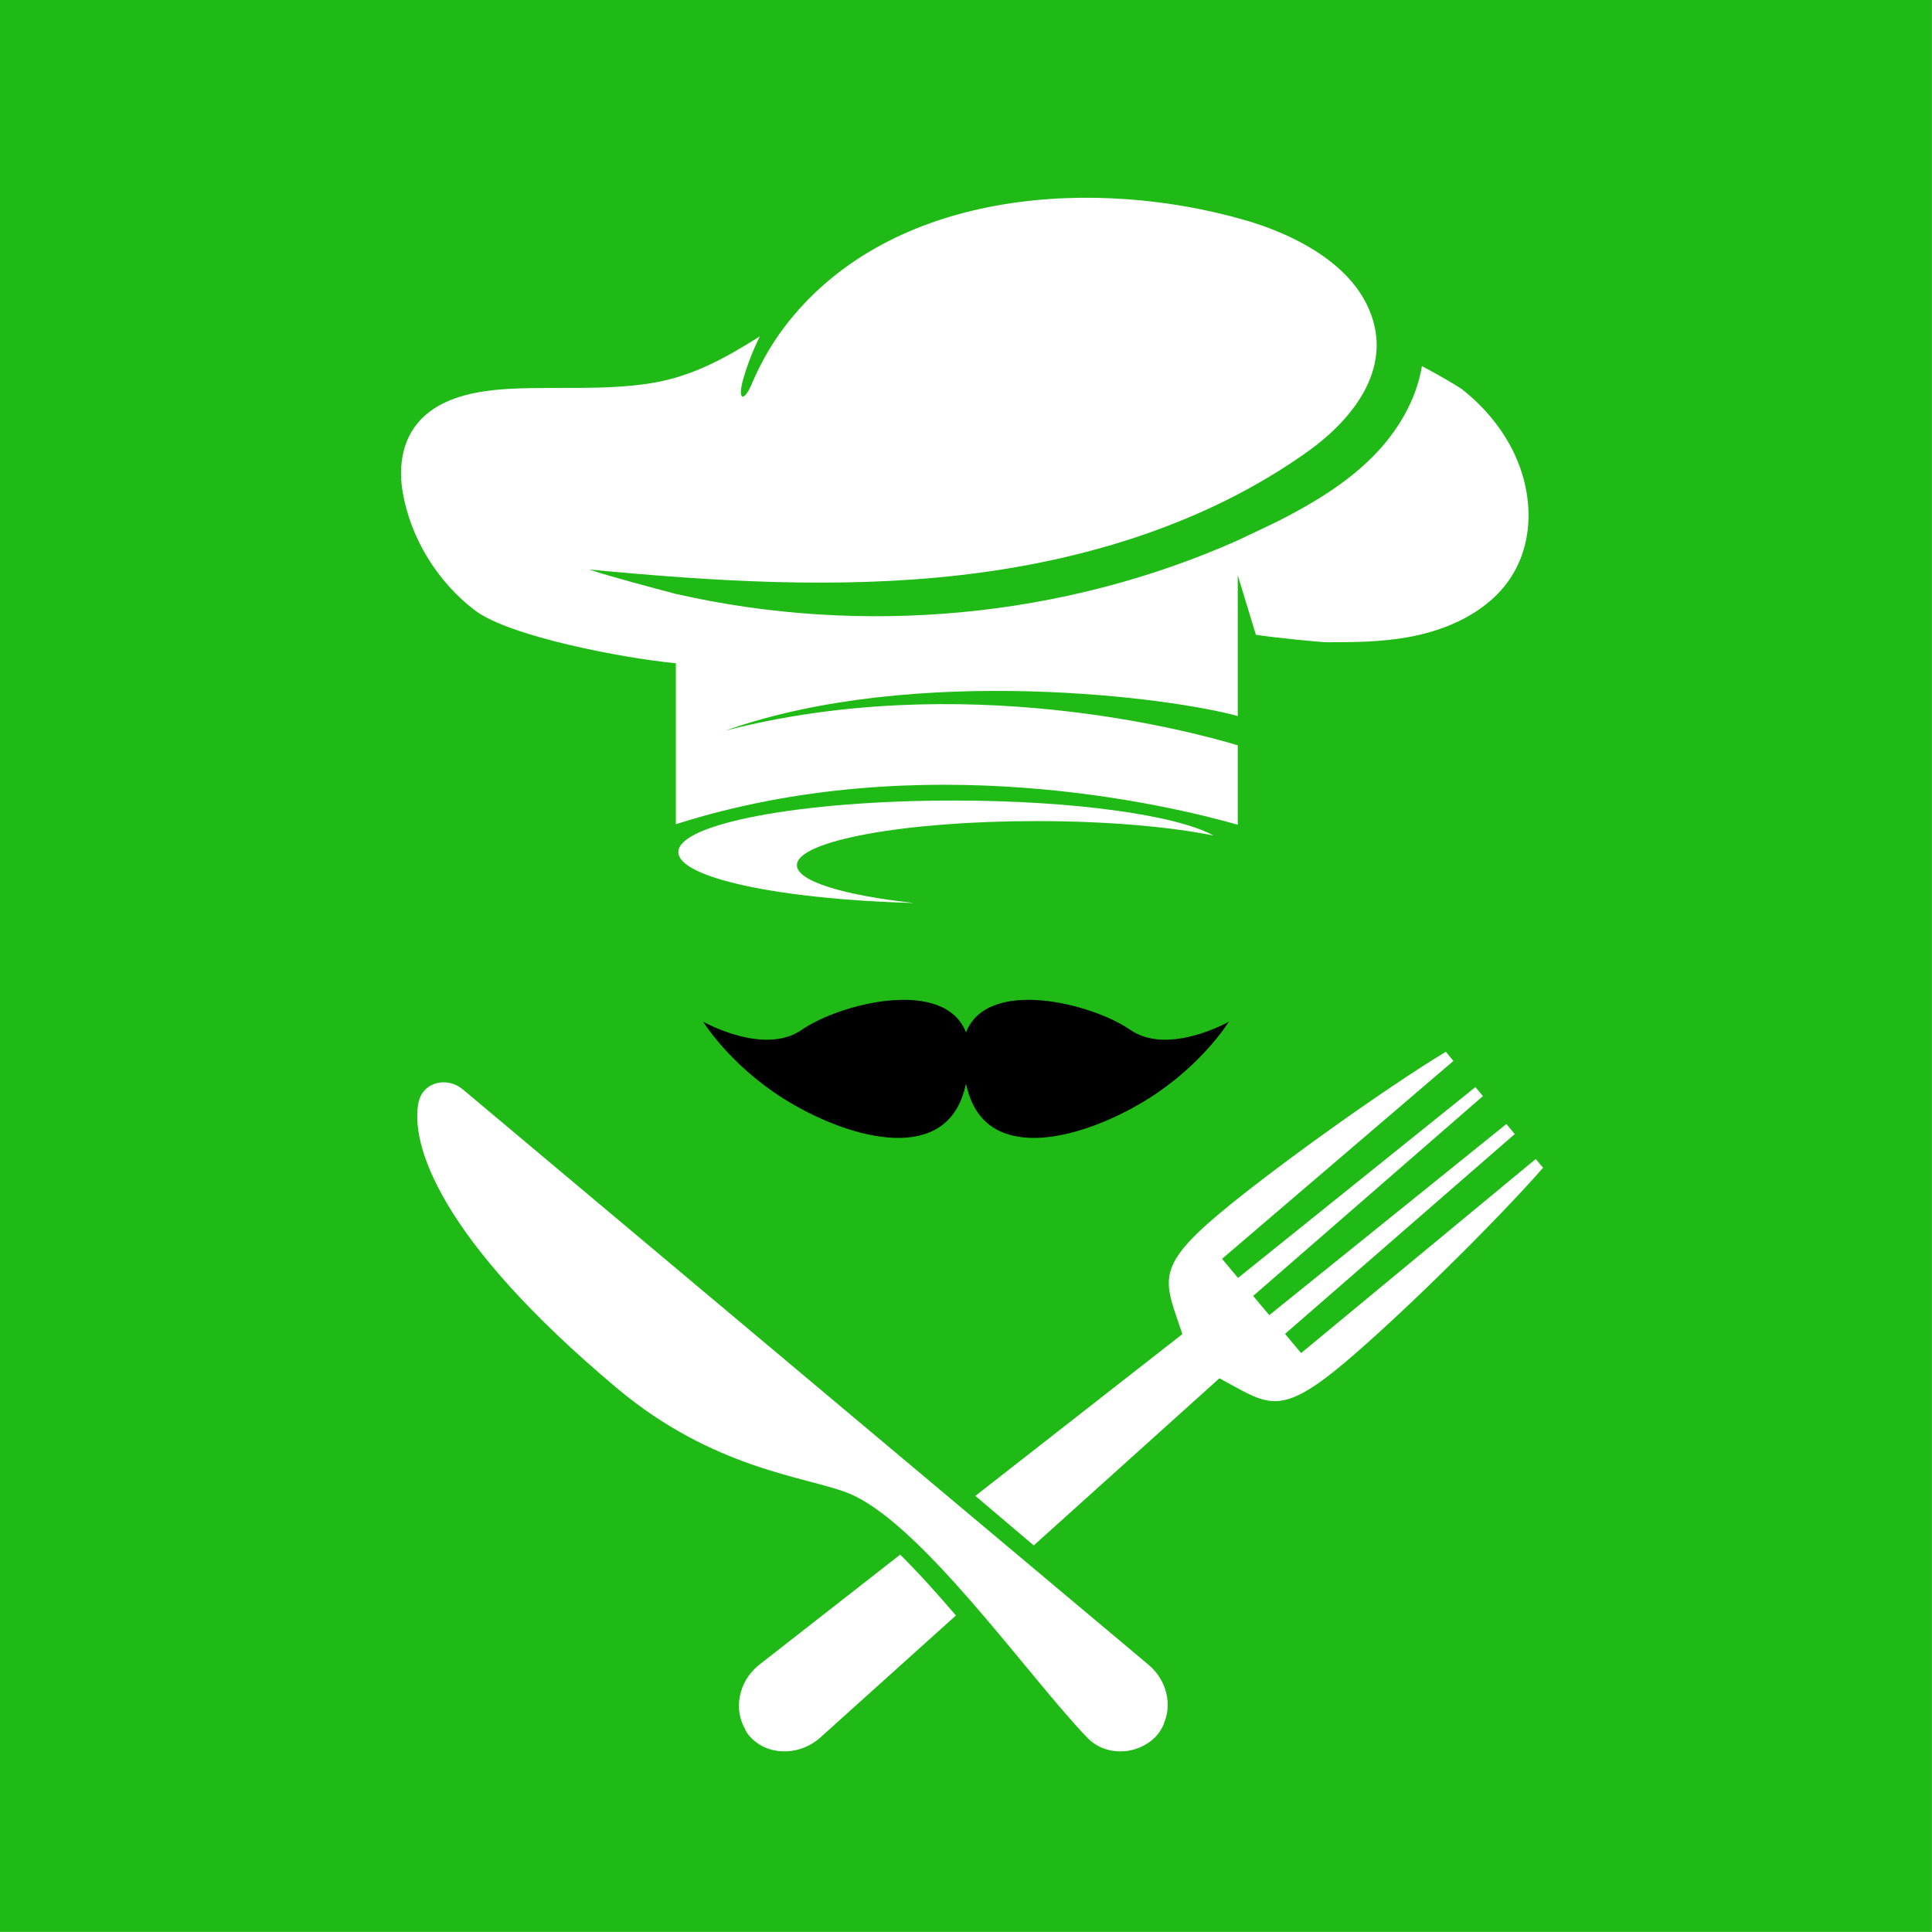
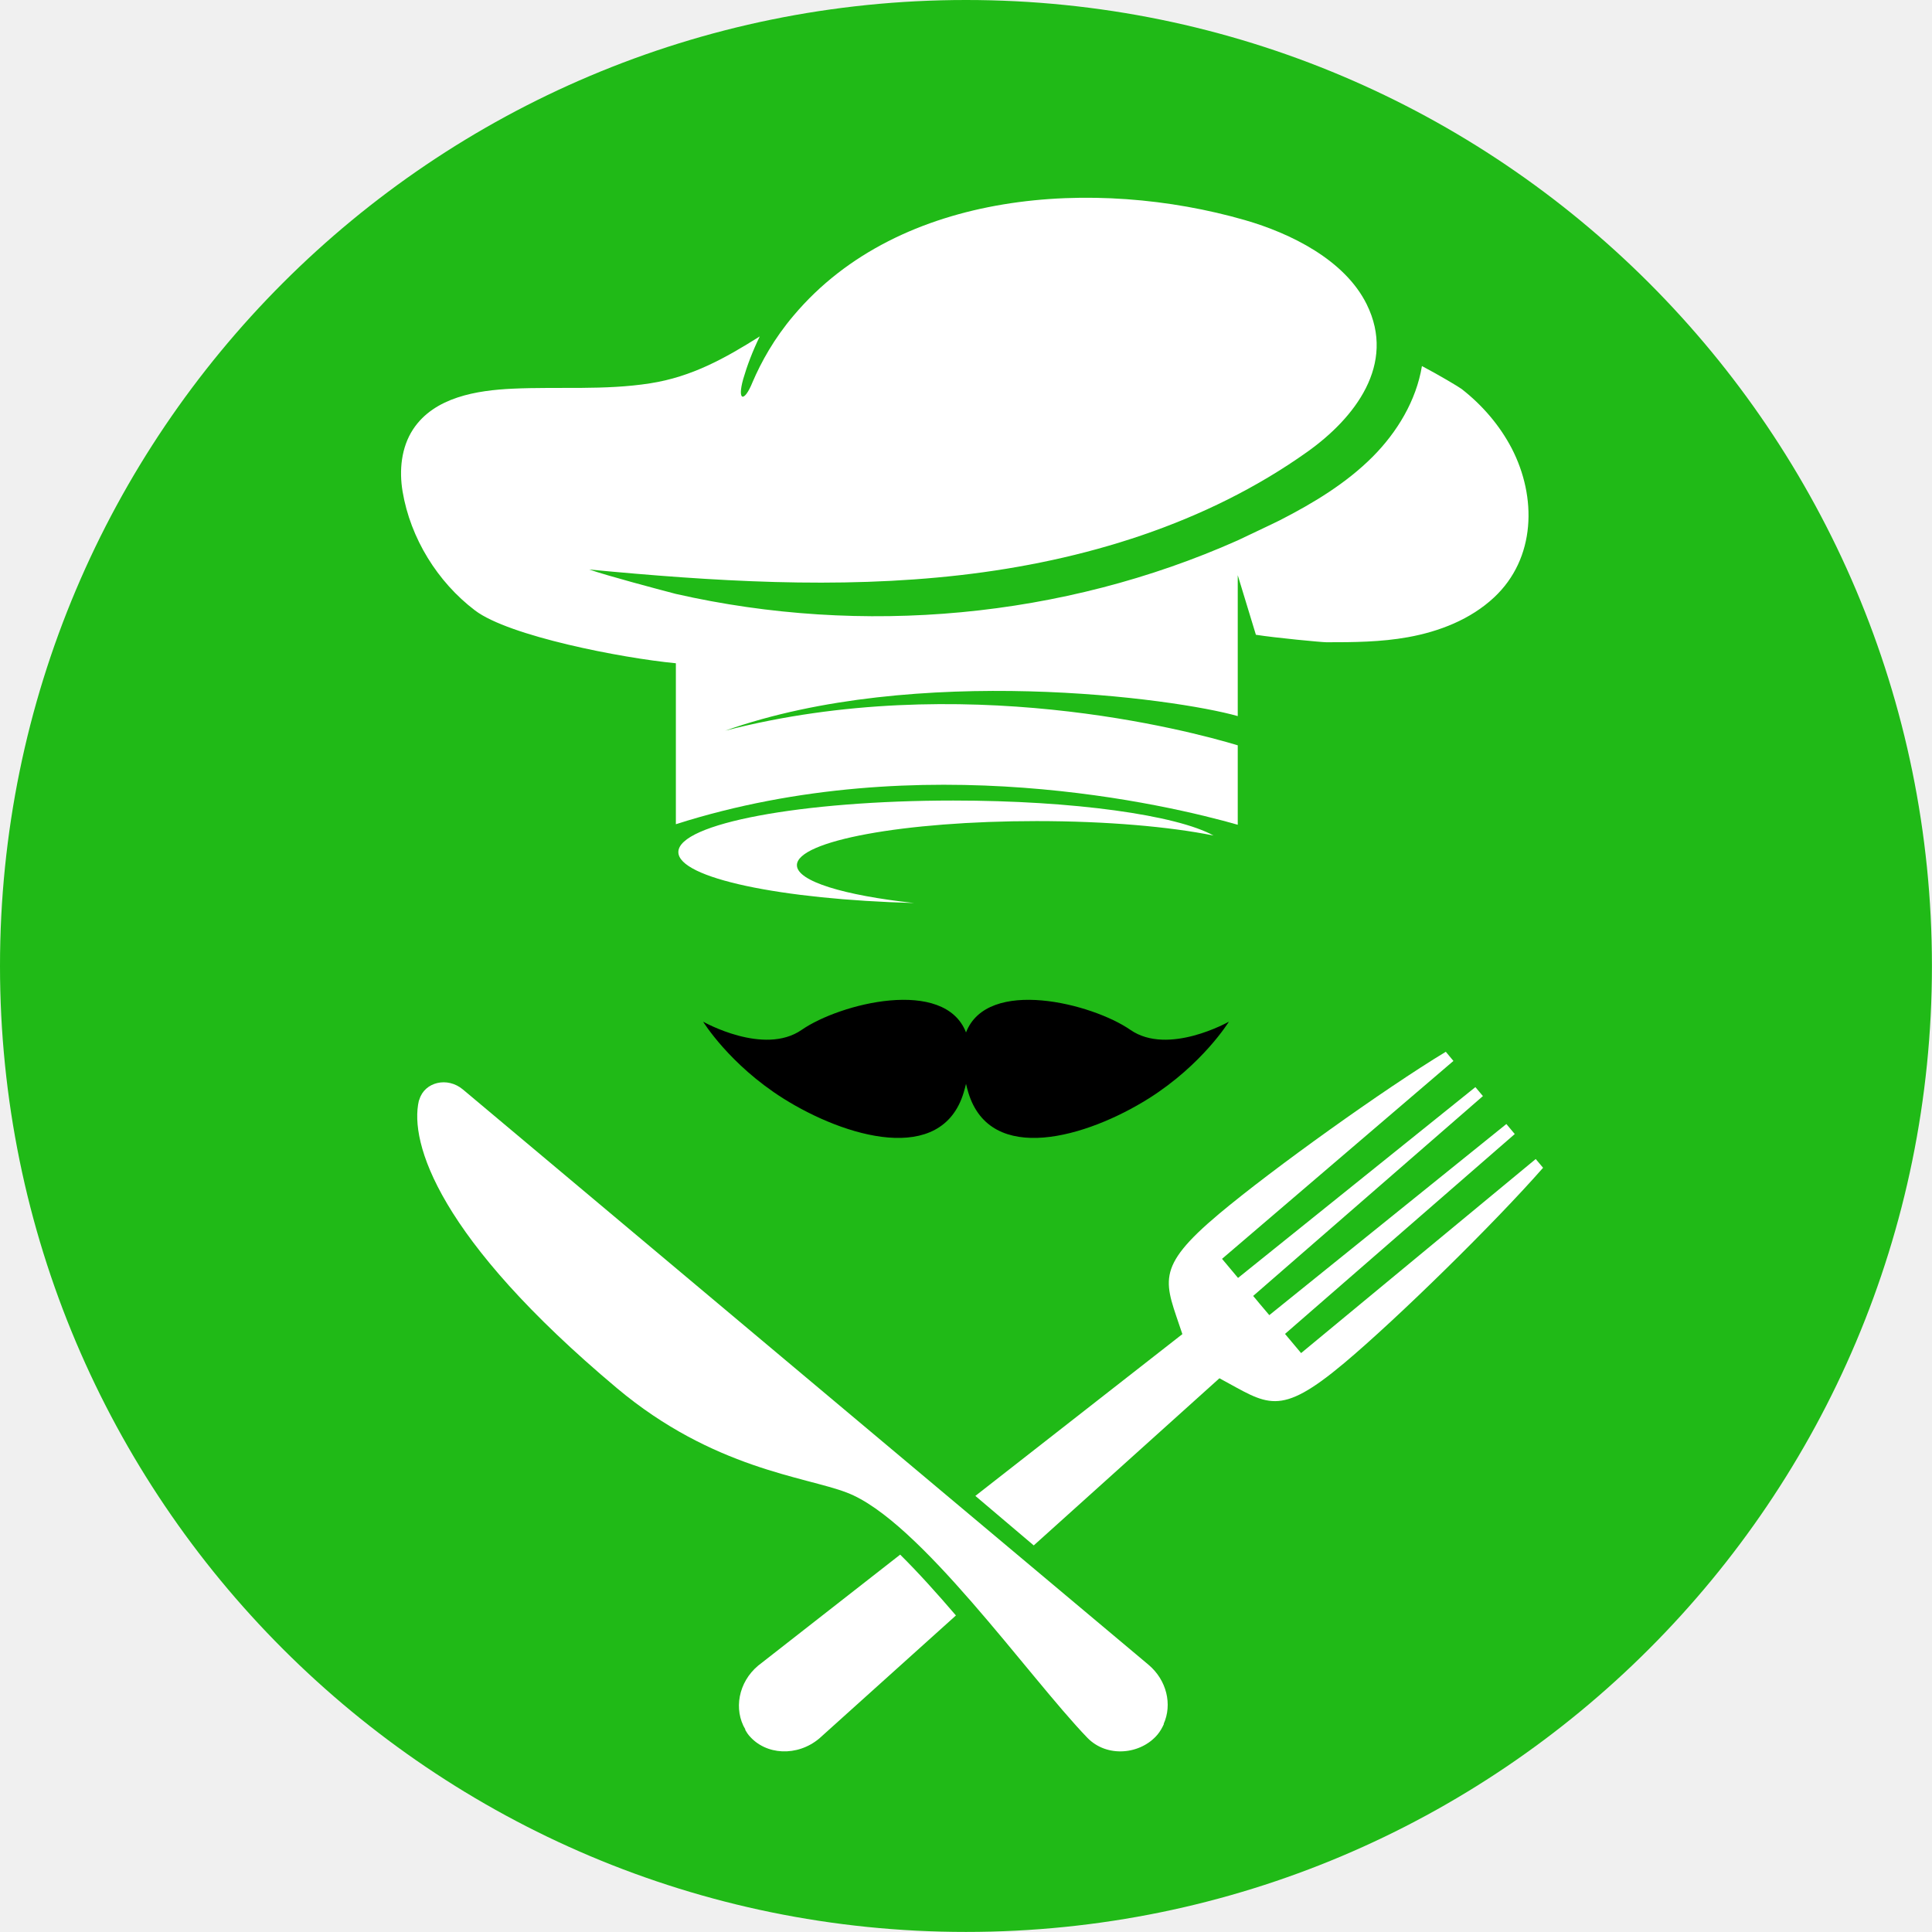
- <svg xmlns="http://www.w3.org/2000/svg" version="1.1" x="0px" y="0px" width="113.39px" height="113.39px" viewBox="0 0 113.39 113.39" enable-background="new 0 0 113.39 113.39" xml:space="preserve">
+ <svg xmlns="http://www.w3.org/2000/svg" version="1.1" x="0px" y="0px" width="113.39px" height="113.39px" viewBox="0 0 113.39 113.39" enable-background="new 0 0 113.39 113.39" xml:space="preserve" id="svg26">
+   <defs id="defs30" />
  <g id="Layer_1">
-     <rect fill="#20BA17" width="113.386" height="113.386" />
+     <rect fill="#20ba17" width="113.386" height="113.386" id="rect2" x="0" y="0" ry="56.693" />
  </g>
  <g id="Layer_2">
-     <g>
-       <path fill="#FFFFFF" d="M88.722,26.313c-0.708-1.357-1.733-2.543-2.938-3.483c-0.155-0.119-1.328-0.819-2.33-1.346    c-0.333,2.021-1.447,3.874-2.899,5.331c-1.558,1.56-3.473,2.711-5.436,3.718c-0.271,0.141-2.198,1.047-2.476,1.182    c-10.256,4.567-22.02,5.631-32.977,3.142c-1.157-0.303-3.954-1.045-5.086-1.432c7.245,0.689,14.557,1.157,21.788,0.329    c7.23-0.828,14.424-3.013,20.354-7.232c2.784-1.98,5.238-5.131,3.489-8.665c-1.291-2.611-4.475-4.17-7.15-4.94    c-8.718-2.508-20.234-1.817-26.483,5.602c-1.147,1.351-1.904,2.726-2.414,3.917c-0.483,1.199-0.91,1.111-0.545-0.188    c0.219-0.757,0.539-1.613,0.972-2.504c-2.022,1.273-3.98,2.373-6.439,2.754c-2.669,0.417-5.374,0.19-8.061,0.314    c-2.089,0.095-4.601,0.49-5.847,2.385c-0.695,1.057-0.825,2.407-0.615,3.656c0.461,2.738,2.049,5.304,4.252,6.975    c1.986,1.508,8.602,2.794,11.786,3.099v1.661v3.149v0.355v4.281c14.439-4.603,28.958-1.115,32.977,0.032v-4.662    c-2.834-0.855-16.207-4.436-30.08-0.86c11.183-3.962,26.39-1.908,30.08-0.855v-5.835v-2.434l1.065,3.496    c1.153,0.183,3.871,0.439,4.14,0.439c1.601,0.002,3.205-0.012,4.784-0.297c1.849-0.333,3.673-1.046,5.048-2.328    C90.145,32.775,90.203,29.169,88.722,26.313z" />
-       <path fill="#FFFFFF" d="M55.951,46.984c7.098,0,13.114,0.861,15.273,2.054c-2.571-0.519-6.266-0.848-10.389-0.848    c-7.768,0-14.064,1.161-14.064,2.588c0,0.946,2.767,1.771,6.881,2.221c-7.82-0.209-13.839-1.467-13.839-2.99    C39.812,48.339,47.038,46.984,55.951,46.984z" />
+     <g id="g9">
+       <path fill="#FFFFFF" d="M88.722,26.313c-0.708-1.357-1.733-2.543-2.938-3.483c-0.155-0.119-1.328-0.819-2.33-1.346    c-0.333,2.021-1.447,3.874-2.899,5.331c-1.558,1.56-3.473,2.711-5.436,3.718c-0.271,0.141-2.198,1.047-2.476,1.182    c-10.256,4.567-22.02,5.631-32.977,3.142c-1.157-0.303-3.954-1.045-5.086-1.432c7.245,0.689,14.557,1.157,21.788,0.329    c7.23-0.828,14.424-3.013,20.354-7.232c2.784-1.98,5.238-5.131,3.489-8.665c-1.291-2.611-4.475-4.17-7.15-4.94    c-8.718-2.508-20.234-1.817-26.483,5.602c-1.147,1.351-1.904,2.726-2.414,3.917c-0.483,1.199-0.91,1.111-0.545-0.188    c0.219-0.757,0.539-1.613,0.972-2.504c-2.022,1.273-3.98,2.373-6.439,2.754c-2.669,0.417-5.374,0.19-8.061,0.314    c-2.089,0.095-4.601,0.49-5.847,2.385c-0.695,1.057-0.825,2.407-0.615,3.656c0.461,2.738,2.049,5.304,4.252,6.975    c1.986,1.508,8.602,2.794,11.786,3.099v1.661v3.149v0.355v4.281c14.439-4.603,28.958-1.115,32.977,0.032v-4.662    c-2.834-0.855-16.207-4.436-30.08-0.86c11.183-3.962,26.39-1.908,30.08-0.855v-5.835v-2.434l1.065,3.496    c1.153,0.183,3.871,0.439,4.14,0.439c1.601,0.002,3.205-0.012,4.784-0.297c1.849-0.333,3.673-1.046,5.048-2.328    C90.145,32.775,90.203,29.169,88.722,26.313z" id="path5" />
+       <path fill="#FFFFFF" d="M55.951,46.984c7.098,0,13.114,0.861,15.273,2.054c-2.571-0.519-6.266-0.848-10.389-0.848    c-7.768,0-14.064,1.161-14.064,2.588c0,0.946,2.767,1.771,6.881,2.221c-7.82-0.209-13.839-1.467-13.839-2.99    C39.812,48.339,47.038,46.984,55.951,46.984z" id="path7" />
    </g>
-     <path d="M66.342,60.443c-2.24-1.55-8.383-3.104-9.646,0.151c-1.263-3.255-7.408-1.701-9.645-0.151   c-2.221,1.539-5.784-0.48-5.784-0.48s1.534,2.504,4.698,4.502c3.622,2.281,9.3,3.958,10.595-0.347   c0.054-0.173,0.094-0.339,0.136-0.506c0.04,0.167,0.081,0.333,0.134,0.506c1.297,4.305,6.974,2.628,10.597,0.347   c3.164-1.998,4.697-4.502,4.697-4.502S68.561,61.982,66.342,60.443z" />
-     <g>
-       <g>
-         <path fill="#FFFFFF" d="M52.832,91.242l-8.337,6.516c-1.165,0.977-1.449,2.581-0.747,3.749l-0.014,0.012     c0.065,0.108,0.135,0.232,0.222,0.334c0.985,1.174,2.844,1.256,4.127,0.179l8.021-7.22C55.02,93.546,53.915,92.315,52.832,91.242     z" />
-         <path fill="#FFFFFF" d="M90.132,68.024l-13.77,11.389l-0.944-1.125l13.484-11.731l-0.493-0.588L74.496,77.186L73.9,76.481     l-0.133-0.163l-0.219-0.258l13.485-11.731l-0.442-0.526l-13.93,11.199l-0.939-1.12l13.58-11.615l-0.447-0.538     c-3.592,2.171-10.147,6.863-13.306,9.511c-3.872,3.251-3.165,3.996-2.155,7.06l-12.15,9.495l3.427,2.906l10.898-9.81     c2.838,1.524,3.453,2.354,7.328-0.896c3.154-2.649,8.836-8.23,11.667-11.458L90.132,68.024z" />
+     <path d="M66.342,60.443c-2.24-1.55-8.383-3.104-9.646,0.151c-1.263-3.255-7.408-1.701-9.645-0.151   c-2.221,1.539-5.784-0.48-5.784-0.48s1.534,2.504,4.698,4.502c3.622,2.281,9.3,3.958,10.595-0.347   c0.054-0.173,0.094-0.339,0.136-0.506c0.04,0.167,0.081,0.333,0.134,0.506c1.297,4.305,6.974,2.628,10.597,0.347   c3.164-1.998,4.697-4.502,4.697-4.502S68.561,61.982,66.342,60.443z" id="path11" />
+     <g id="g23">
+       <g id="g17">
+         <path fill="#FFFFFF" d="M52.832,91.242l-8.337,6.516c-1.165,0.977-1.449,2.581-0.747,3.749l-0.014,0.012     c0.065,0.108,0.135,0.232,0.222,0.334c0.985,1.174,2.844,1.256,4.127,0.179l8.021-7.22C55.02,93.546,53.915,92.315,52.832,91.242     z" id="path13" />
+         <path fill="#FFFFFF" d="M90.132,68.024l-13.77,11.389l-0.944-1.125l13.484-11.731l-0.493-0.588L74.496,77.186L73.9,76.481     l-0.133-0.163l-0.219-0.258l13.485-11.731l-0.442-0.526l-13.93,11.199l-0.939-1.12l13.58-11.615l-0.447-0.538     c-3.592,2.171-10.147,6.863-13.306,9.511c-3.872,3.251-3.165,3.996-2.155,7.06l-12.15,9.495l3.427,2.906l10.898-9.81     c2.838,1.524,3.453,2.354,7.328-0.896c3.154-2.649,8.836-8.23,11.667-11.458L90.132,68.024z" id="path15" />
      </g>
-       <g>
-         <path fill="#FFFFFF" d="M27.173,63.946L67.4,97.7c1.085,0.91,1.407,2.345,0.896,3.476l0.013,0.009     c-0.101,0.22-0.213,0.425-0.373,0.617c-0.985,1.172-2.969,1.385-4.128,0.179c-3.489-3.628-9.862-12.775-14.113-14.382     c-2.432-0.937-7.834-1.385-13.481-6.122c-10.506-8.815-12.191-14.413-11.633-16.867c0.008-0.024,0.02-0.05,0.035-0.087     C24.921,63.512,26.25,63.169,27.173,63.946z" />
+       <g id="g21">
+         <path fill="#FFFFFF" d="M27.173,63.946L67.4,97.7c1.085,0.91,1.407,2.345,0.896,3.476l0.013,0.009     c-0.101,0.22-0.213,0.425-0.373,0.617c-0.985,1.172-2.969,1.385-4.128,0.179c-3.489-3.628-9.862-12.775-14.113-14.382     c-2.432-0.937-7.834-1.385-13.481-6.122c-10.506-8.815-12.191-14.413-11.633-16.867c0.008-0.024,0.02-0.05,0.035-0.087     C24.921,63.512,26.25,63.169,27.173,63.946z" id="path19" />
      </g>
    </g>
  </g>
</svg>
